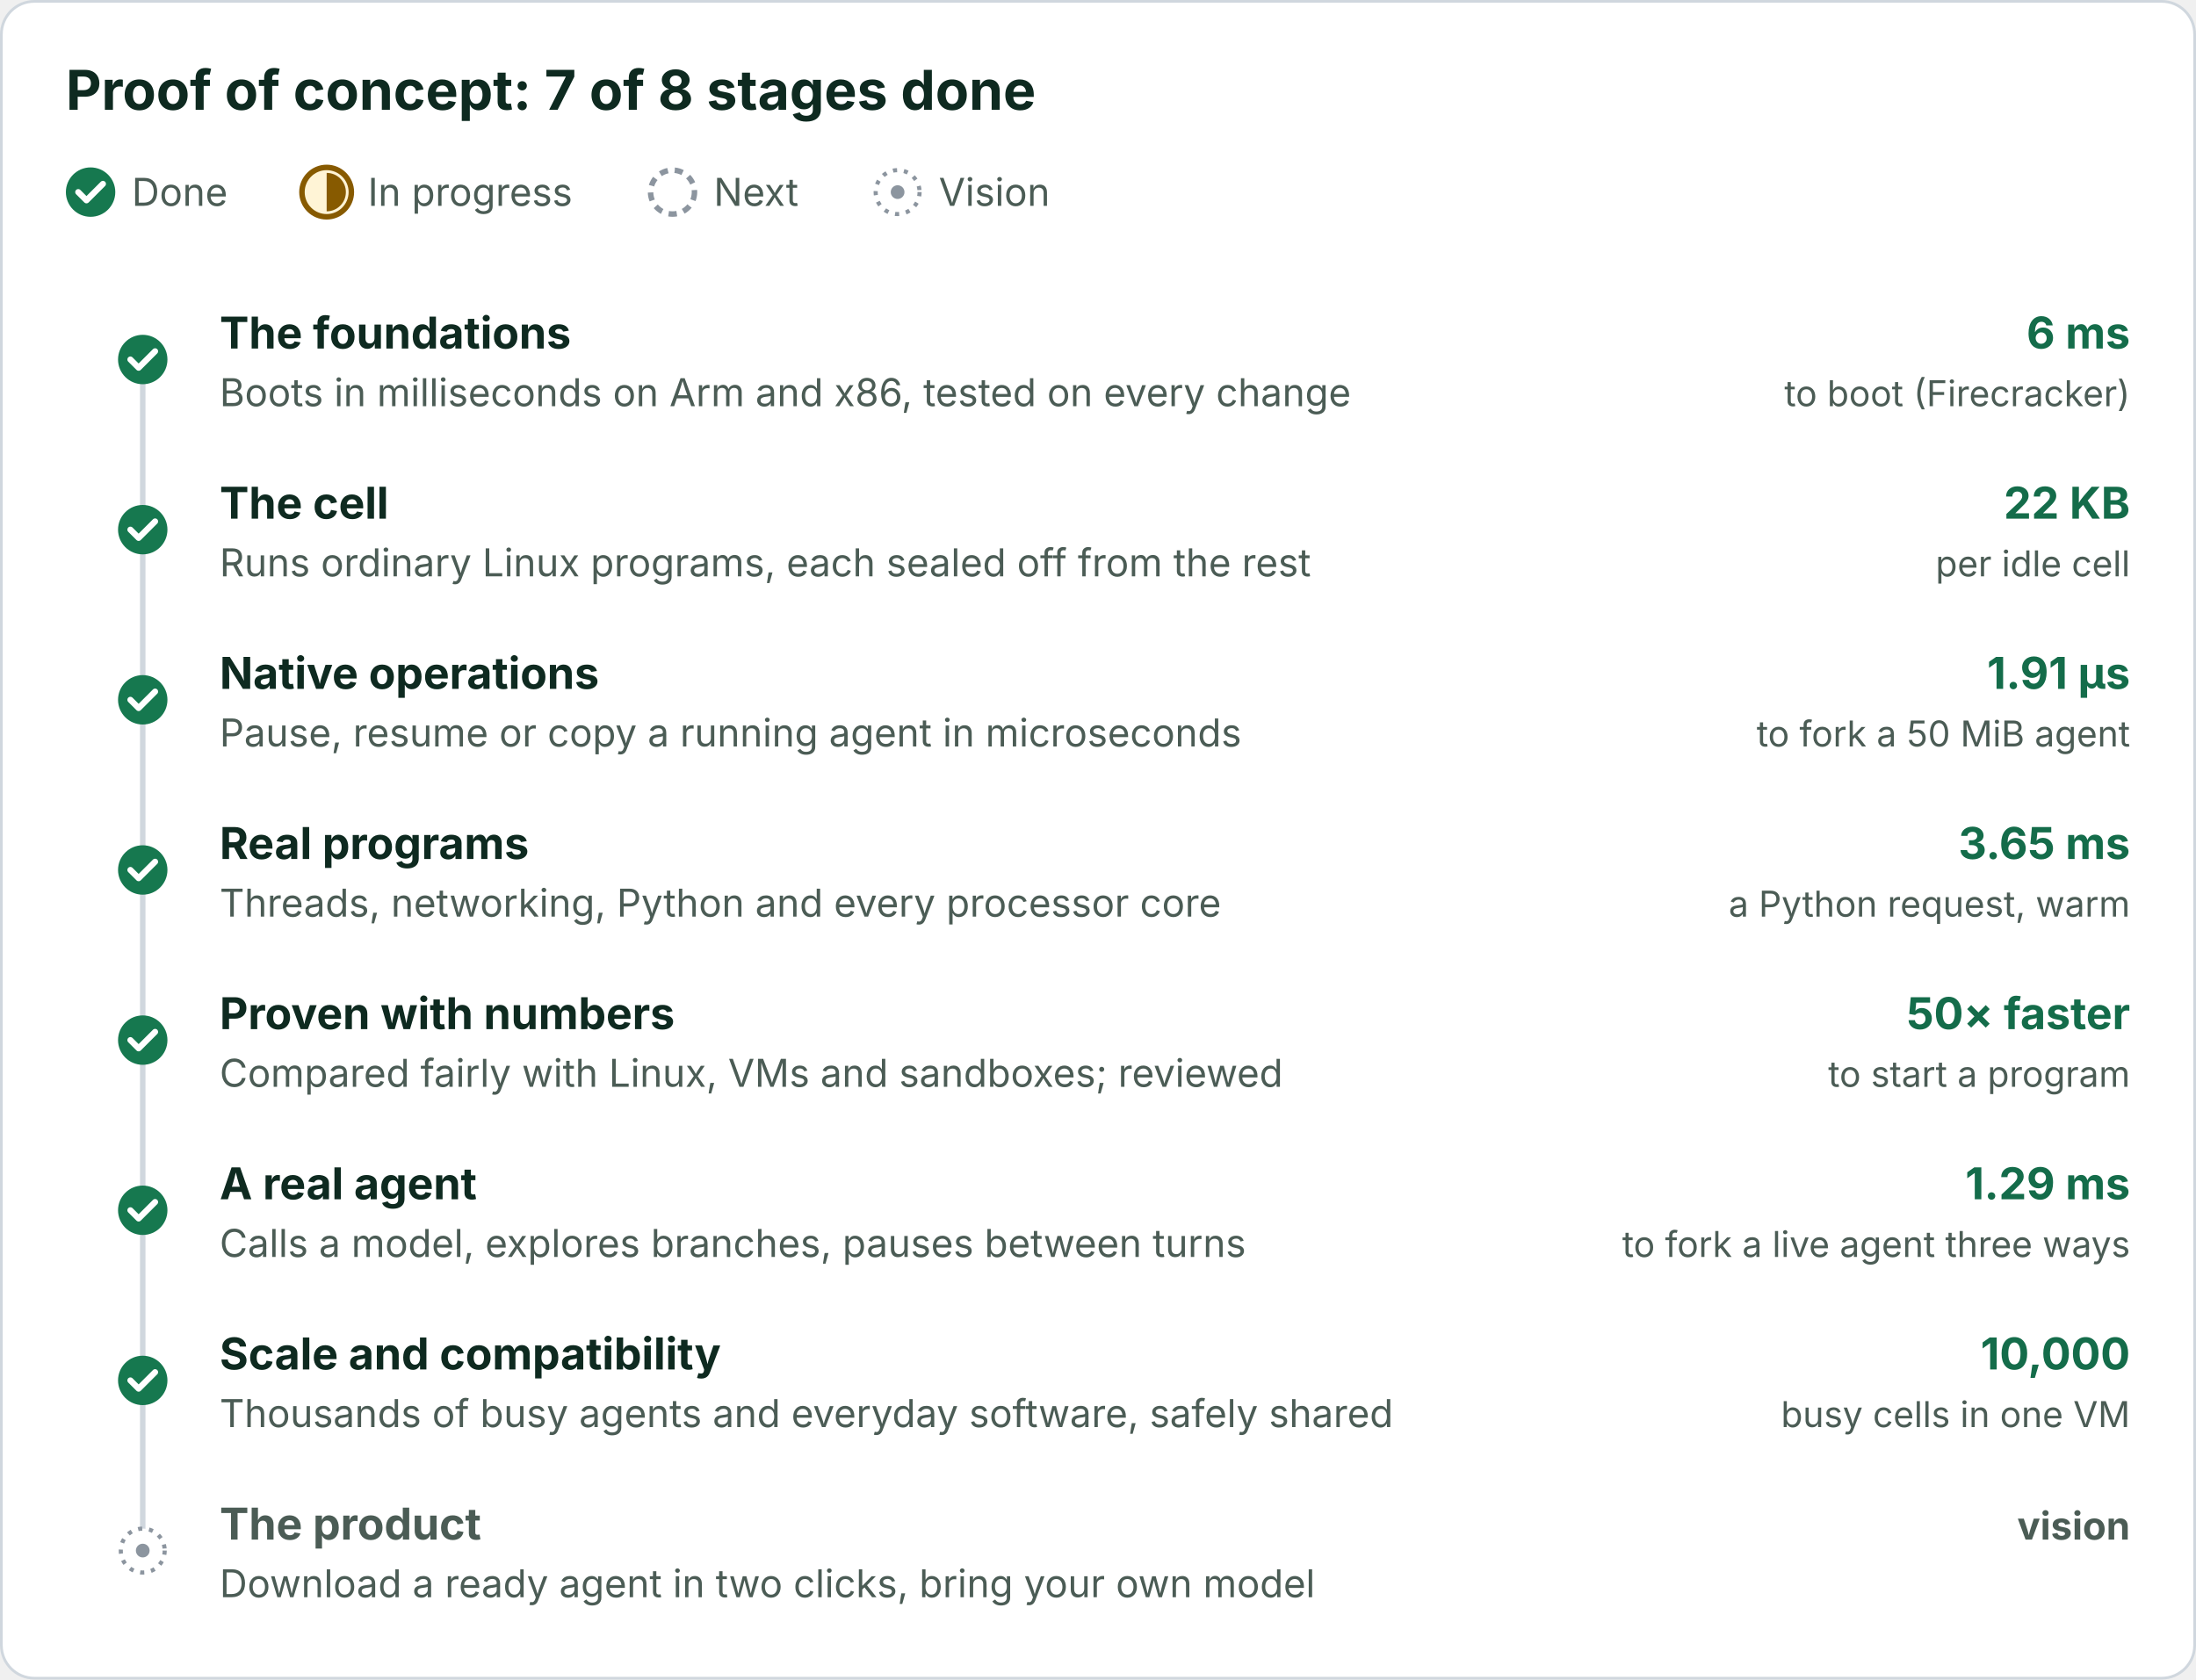
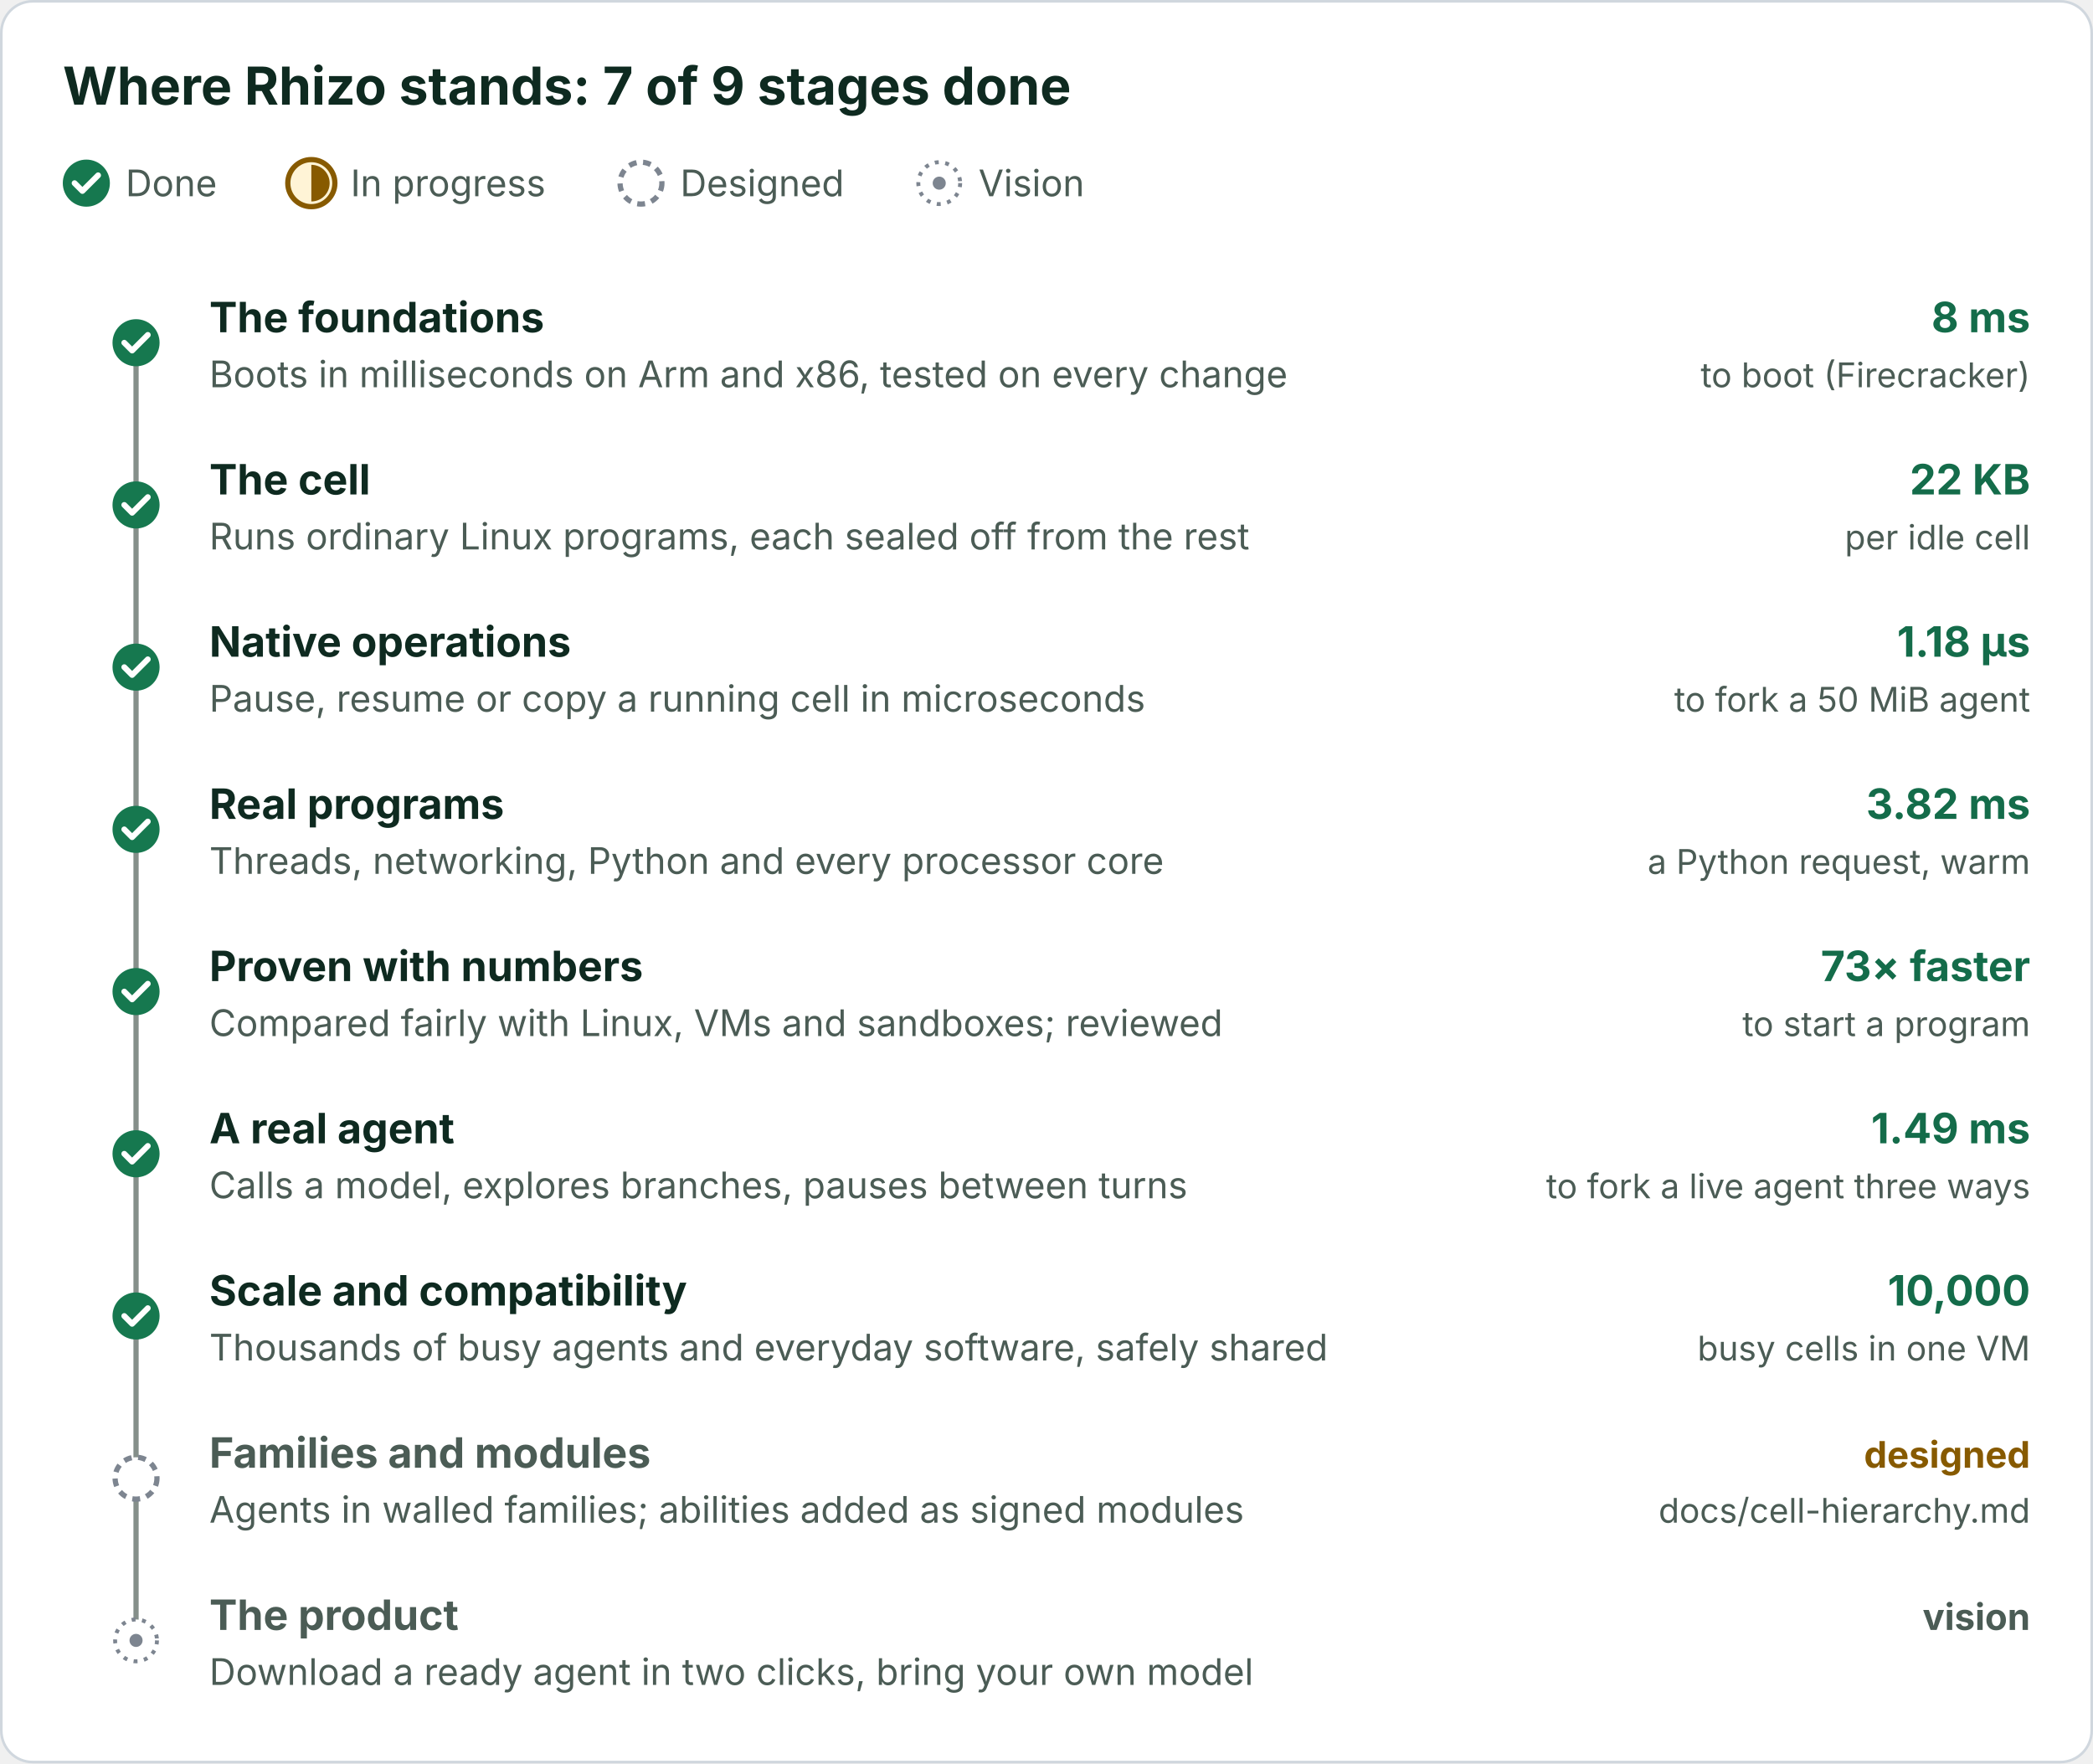
- <svg xmlns="http://www.w3.org/2000/svg" viewBox="0 0 800 612" width="800" height="612" role="img" font-family="Inter, -apple-system, Segoe UI, Helvetica, Arial, sans-serif">
+ <svg xmlns="http://www.w3.org/2000/svg" viewBox="0 0 800 674" width="800" height="674" role="img" font-family="Inter, -apple-system, Segoe UI, Helvetica, Arial, sans-serif">
  <defs>
-     <marker id="a" viewBox="0 0 10 10" refX="9" refY="5" markerWidth="7" markerHeight="7" orient="auto-start-reverse">
+     <marker id="a" viewBox="0 0 10 10" refX="10" refY="5" markerWidth="7" markerHeight="7" orient="auto">
      <path d="M0 0L10 5L0 10z" fill="#57706a" />
    </marker>
+     <marker id="g" viewBox="0 0 10 10" refX="10" refY="5" markerWidth="7" markerHeight="7" orient="auto">
+       <path d="M0 0L10 5L0 10z" fill="#1f9d6b" />
+     </marker>
+     <marker id="b" viewBox="0 0 10 10" refX="10" refY="5" markerWidth="7" markerHeight="7" orient="auto">
+       <path d="M0 0L10 5L0 10z" fill="#0a5cc2" />
+     </marker>
+     <marker id="o" viewBox="0 0 10 10" refX="10" refY="5" markerWidth="7" markerHeight="7" orient="auto">
+       <path d="M0 0L10 5L0 10z" fill="#8a6100" />
+     </marker>
+     <marker id="r" viewBox="0 0 10 10" refX="10" refY="5" markerWidth="7" markerHeight="7" orient="auto">
+       <path d="M0 0L10 5L0 10z" fill="#b42318" />
+     </marker>
+     <marker id="c" viewBox="0 0 10 10" refX="10" refY="5" markerWidth="7" markerHeight="7" orient="auto">
+       <path d="M0 0L10 5L0 10z" fill="#146c4a" />
+     </marker>
  </defs>
-   <rect class="bg" x="0.5" y="0.5" width="799" height="611" rx="12" fill="#ffffff" stroke="#d0d7de" />
-   <text x="24" y="40" font-size="20" fill="#0e2a20" font-weight="700">Proof of concept: 7 of 8 stages done</text>
+   <rect class="bg" x="0.5" y="0.5" width="799" height="673" rx="12" fill="#ffffff" stroke="#d0d7de" />
+   <text x="24" y="40" font-size="20" fill="#0e2a20" font-weight="700">Where Rhizo stands: 7 of 9 stages done</text>
  <circle cx="33" cy="70" r="9" fill="#16784f" />
  <path d="M28.5 70l3 3l6-6" fill="none" stroke="#ffffff" stroke-width="2.2" stroke-linecap="round" stroke-linejoin="round" />
  <text x="48" y="75" font-size="14" fill="#4b5c55">Done</text>
  <circle cx="119" cy="70" r="9" fill="#fff4d6" stroke="#875a00" stroke-width="2" />
  <path d="M119 63A7 7 0 0 1 119 77z" fill="#875a00" />
  <text x="134" y="75" font-size="14" fill="#4b5c55">In progress</text>
-   <circle cx="245" cy="70" r="8" fill="#ffffff" stroke="#8c959f" stroke-width="2" stroke-dasharray="3 2.5" />
-   <text x="260" y="75" font-size="14" fill="#4b5c55">Next</text>
-   <circle cx="327" cy="70" r="8" fill="#ffffff" stroke="#8c959f" stroke-width="1.5" stroke-dasharray="1.5 2.5" />
-   <circle cx="327" cy="70" r="2.5" fill="#8c959f" />
-   <text x="342" y="75" font-size="14" fill="#4b5c55">Vision</text>
-   <line x1="52" y1="131.0" x2="52" y2="565.0" stroke="#d0d7de" stroke-width="2" />
+   <circle cx="245" cy="70" r="8" fill="#ffffff" stroke="#7d8590" stroke-width="2" stroke-dasharray="3 2.5" />
+   <text x="260" y="75" font-size="14" fill="#4b5c55">Designed</text>
+   <circle cx="359" cy="70" r="8" fill="#ffffff" stroke="#7d8590" stroke-width="1.5" stroke-dasharray="1.5 2.5" />
+   <circle cx="359" cy="70" r="2.5" fill="#7d8590" />
+   <text x="374" y="75" font-size="14" fill="#4b5c55">Vision</text>
+   <line x1="52" y1="131.0" x2="52" y2="627.0" stroke="#858f8a" stroke-width="2" />
  <circle cx="52" cy="131.0" r="9" fill="#16784f" />
  <path d="M47.5 131.0l3 3l6-6" fill="none" stroke="#ffffff" stroke-width="2.2" stroke-linecap="round" stroke-linejoin="round" />
  <text x="80" y="127.0" font-size="16" fill="#0e2a20" font-weight="700">The foundations</text>
  <text x="80" y="148.0" font-size="14" fill="#4b5c55">Boots in milliseconds on Arm and x86, tested on every change</text>
-   <text x="776" y="127.0" font-size="16" fill="#146c4a" font-weight="700" text-anchor="end">6 ms</text>
+   <text x="776" y="127.0" font-size="16" fill="#146c4a" font-weight="700" text-anchor="end">8 ms</text>
  <text x="776" y="148.0" font-size="13" fill="#4b5c55" text-anchor="end">to boot (Firecracker)</text>
  <circle cx="52" cy="193.0" r="9" fill="#16784f" />
  <path d="M47.5 193.0l3 3l6-6" fill="none" stroke="#ffffff" stroke-width="2.2" stroke-linecap="round" stroke-linejoin="round" />
  <text x="80" y="189.0" font-size="16" fill="#0e2a20" font-weight="700">The cell</text>
  <text x="80" y="210.0" font-size="14" fill="#4b5c55">Runs ordinary Linux programs, each sealed off from the rest</text>
  <text x="776" y="189.0" font-size="16" fill="#146c4a" font-weight="700" text-anchor="end">22 KB</text>
  <text x="776" y="210.0" font-size="13" fill="#4b5c55" text-anchor="end">per idle cell</text>
  <circle cx="52" cy="255.0" r="9" fill="#16784f" />
  <path d="M47.5 255.0l3 3l6-6" fill="none" stroke="#ffffff" stroke-width="2.2" stroke-linecap="round" stroke-linejoin="round" />
  <text x="80" y="251.0" font-size="16" fill="#0e2a20" font-weight="700">Native operations</text>
-   <text x="80" y="272.0" font-size="14" fill="#4b5c55">Pause, resume or copy a running agent in microseconds</text>
-   <text x="776" y="251.0" font-size="16" fill="#146c4a" font-weight="700" text-anchor="end">1.91 µs</text>
+   <text x="80" y="272.0" font-size="14" fill="#4b5c55">Pause, resume or copy a running cell in microseconds</text>
+   <text x="776" y="251.0" font-size="16" fill="#146c4a" font-weight="700" text-anchor="end">1.18 µs</text>
  <text x="776" y="272.0" font-size="13" fill="#4b5c55" text-anchor="end">to fork a 50 MiB agent</text>
  <circle cx="52" cy="317.0" r="9" fill="#16784f" />
  <path d="M47.5 317.0l3 3l6-6" fill="none" stroke="#ffffff" stroke-width="2.2" stroke-linecap="round" stroke-linejoin="round" />
  <text x="80" y="313.0" font-size="16" fill="#0e2a20" font-weight="700">Real programs</text>
  <text x="80" y="334.0" font-size="14" fill="#4b5c55">Threads, networking, Python and every processor core</text>
-   <text x="776" y="313.0" font-size="16" fill="#146c4a" font-weight="700" text-anchor="end">3.65 ms</text>
+   <text x="776" y="313.0" font-size="16" fill="#146c4a" font-weight="700" text-anchor="end">3.82 ms</text>
  <text x="776" y="334.0" font-size="13" fill="#4b5c55" text-anchor="end">a Python request, warm</text>
  <circle cx="52" cy="379.0" r="9" fill="#16784f" />
  <path d="M47.5 379.0l3 3l6-6" fill="none" stroke="#ffffff" stroke-width="2.2" stroke-linecap="round" stroke-linejoin="round" />
  <text x="80" y="375.0" font-size="16" fill="#0e2a20" font-weight="700">Proven with numbers</text>
  <text x="80" y="396.0" font-size="14" fill="#4b5c55">Compared fairly with Linux, VMs and sandboxes; reviewed</text>
-   <text x="776" y="375.0" font-size="16" fill="#146c4a" font-weight="700" text-anchor="end">50× faster</text>
+   <text x="776" y="375.0" font-size="16" fill="#146c4a" font-weight="700" text-anchor="end">73× faster</text>
  <text x="776" y="396.0" font-size="13" fill="#4b5c55" text-anchor="end">to start a program</text>
  <circle cx="52" cy="441.0" r="9" fill="#16784f" />
  <path d="M47.5 441.0l3 3l6-6" fill="none" stroke="#ffffff" stroke-width="2.2" stroke-linecap="round" stroke-linejoin="round" />
  <text x="80" y="437.0" font-size="16" fill="#0e2a20" font-weight="700">A real agent</text>
  <text x="80" y="458.0" font-size="14" fill="#4b5c55">Calls a model, explores branches, pauses between turns</text>
-   <text x="776" y="437.0" font-size="16" fill="#146c4a" font-weight="700" text-anchor="end">1.29 ms</text>
+   <text x="776" y="437.0" font-size="16" fill="#146c4a" font-weight="700" text-anchor="end">1.49 ms</text>
  <text x="776" y="458.0" font-size="13" fill="#4b5c55" text-anchor="end">to fork a live agent three ways</text>
  <circle cx="52" cy="503.0" r="9" fill="#16784f" />
  <path d="M47.5 503.0l3 3l6-6" fill="none" stroke="#ffffff" stroke-width="2.2" stroke-linecap="round" stroke-linejoin="round" />
  <text x="80" y="499.0" font-size="16" fill="#0e2a20" font-weight="700">Scale and compatibility</text>
  <text x="80" y="520.0" font-size="14" fill="#4b5c55">Thousands of busy agents and everyday software, safely shared</text>
  <text x="776" y="499.0" font-size="16" fill="#146c4a" font-weight="700" text-anchor="end">10,000</text>
  <text x="776" y="520.0" font-size="13" fill="#4b5c55" text-anchor="end">busy cells in one VM</text>
-   <circle cx="52" cy="565.0" r="8" fill="#ffffff" stroke="#8c959f" stroke-width="1.5" stroke-dasharray="1.5 2.5" />
-   <circle cx="52" cy="565.0" r="2.5" fill="#8c959f" />
-   <text x="80" y="561.0" font-size="16" fill="#4b5c55" font-weight="700">The product</text>
-   <text x="80" y="582.0" font-size="14" fill="#4b5c55">Download a ready agent in two clicks, bring your own model</text>
-   <text x="776" y="561.0" font-size="14" fill="#4b5c55" font-weight="700" text-anchor="end">vision</text>
+   <circle cx="52" cy="565.0" r="8" fill="#ffffff" stroke="#7d8590" stroke-width="2" stroke-dasharray="3 2.5" />
+   <text x="80" y="561.0" font-size="16" fill="#4b5c55" font-weight="700">Families and modules</text>
+   <text x="80" y="582.0" font-size="14" fill="#4b5c55">Agents in walled families; abilities added as signed modules</text>
+   <text x="776" y="561.0" font-size="14" fill="#875a00" font-weight="700" text-anchor="end">designed</text>
+   <text x="776" y="582.0" font-size="13" fill="#4b5c55" text-anchor="end">docs/cell-hierarchy.md</text>
+   <circle cx="52" cy="627.0" r="8" fill="#ffffff" stroke="#7d8590" stroke-width="1.5" stroke-dasharray="1.5 2.5" />
+   <circle cx="52" cy="627.0" r="2.5" fill="#7d8590" />
+   <text x="80" y="623.0" font-size="16" fill="#4b5c55" font-weight="700">The product</text>
+   <text x="80" y="644.0" font-size="14" fill="#4b5c55">Download a ready agent in two clicks, bring your own model</text>
+   <text x="776" y="623.0" font-size="14" fill="#4b5c55" font-weight="700" text-anchor="end">vision</text>
</svg>
